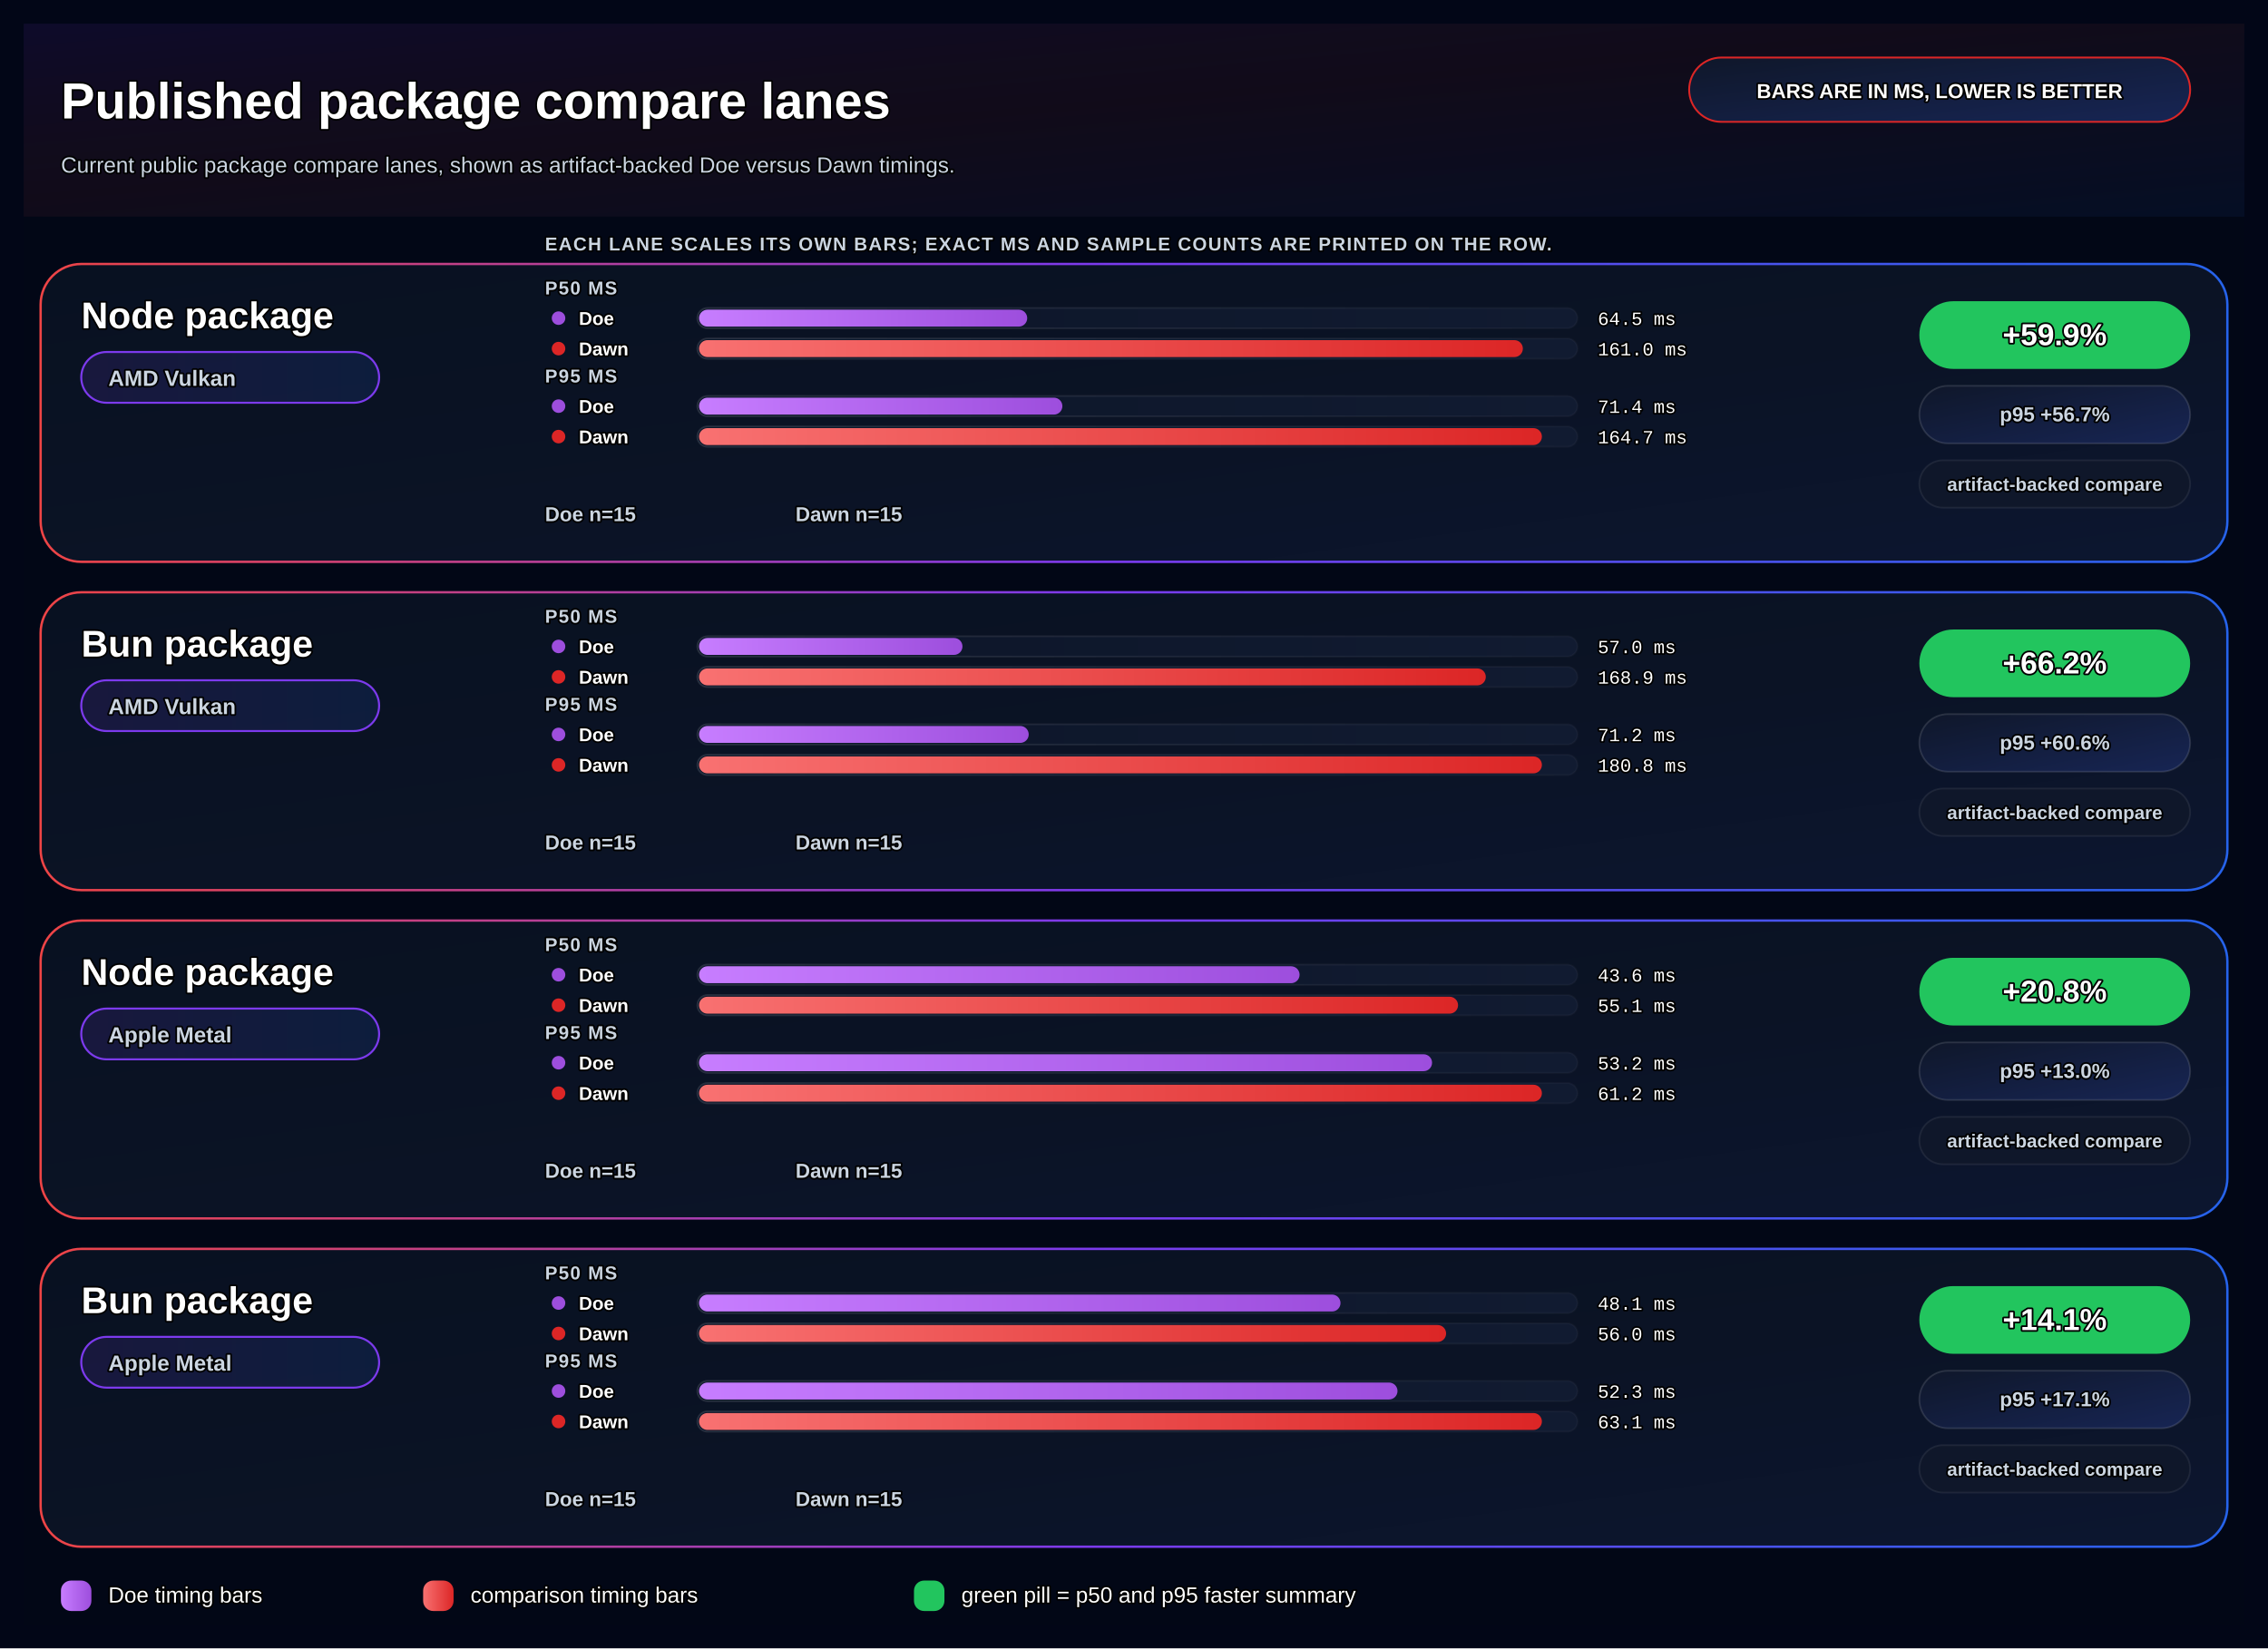
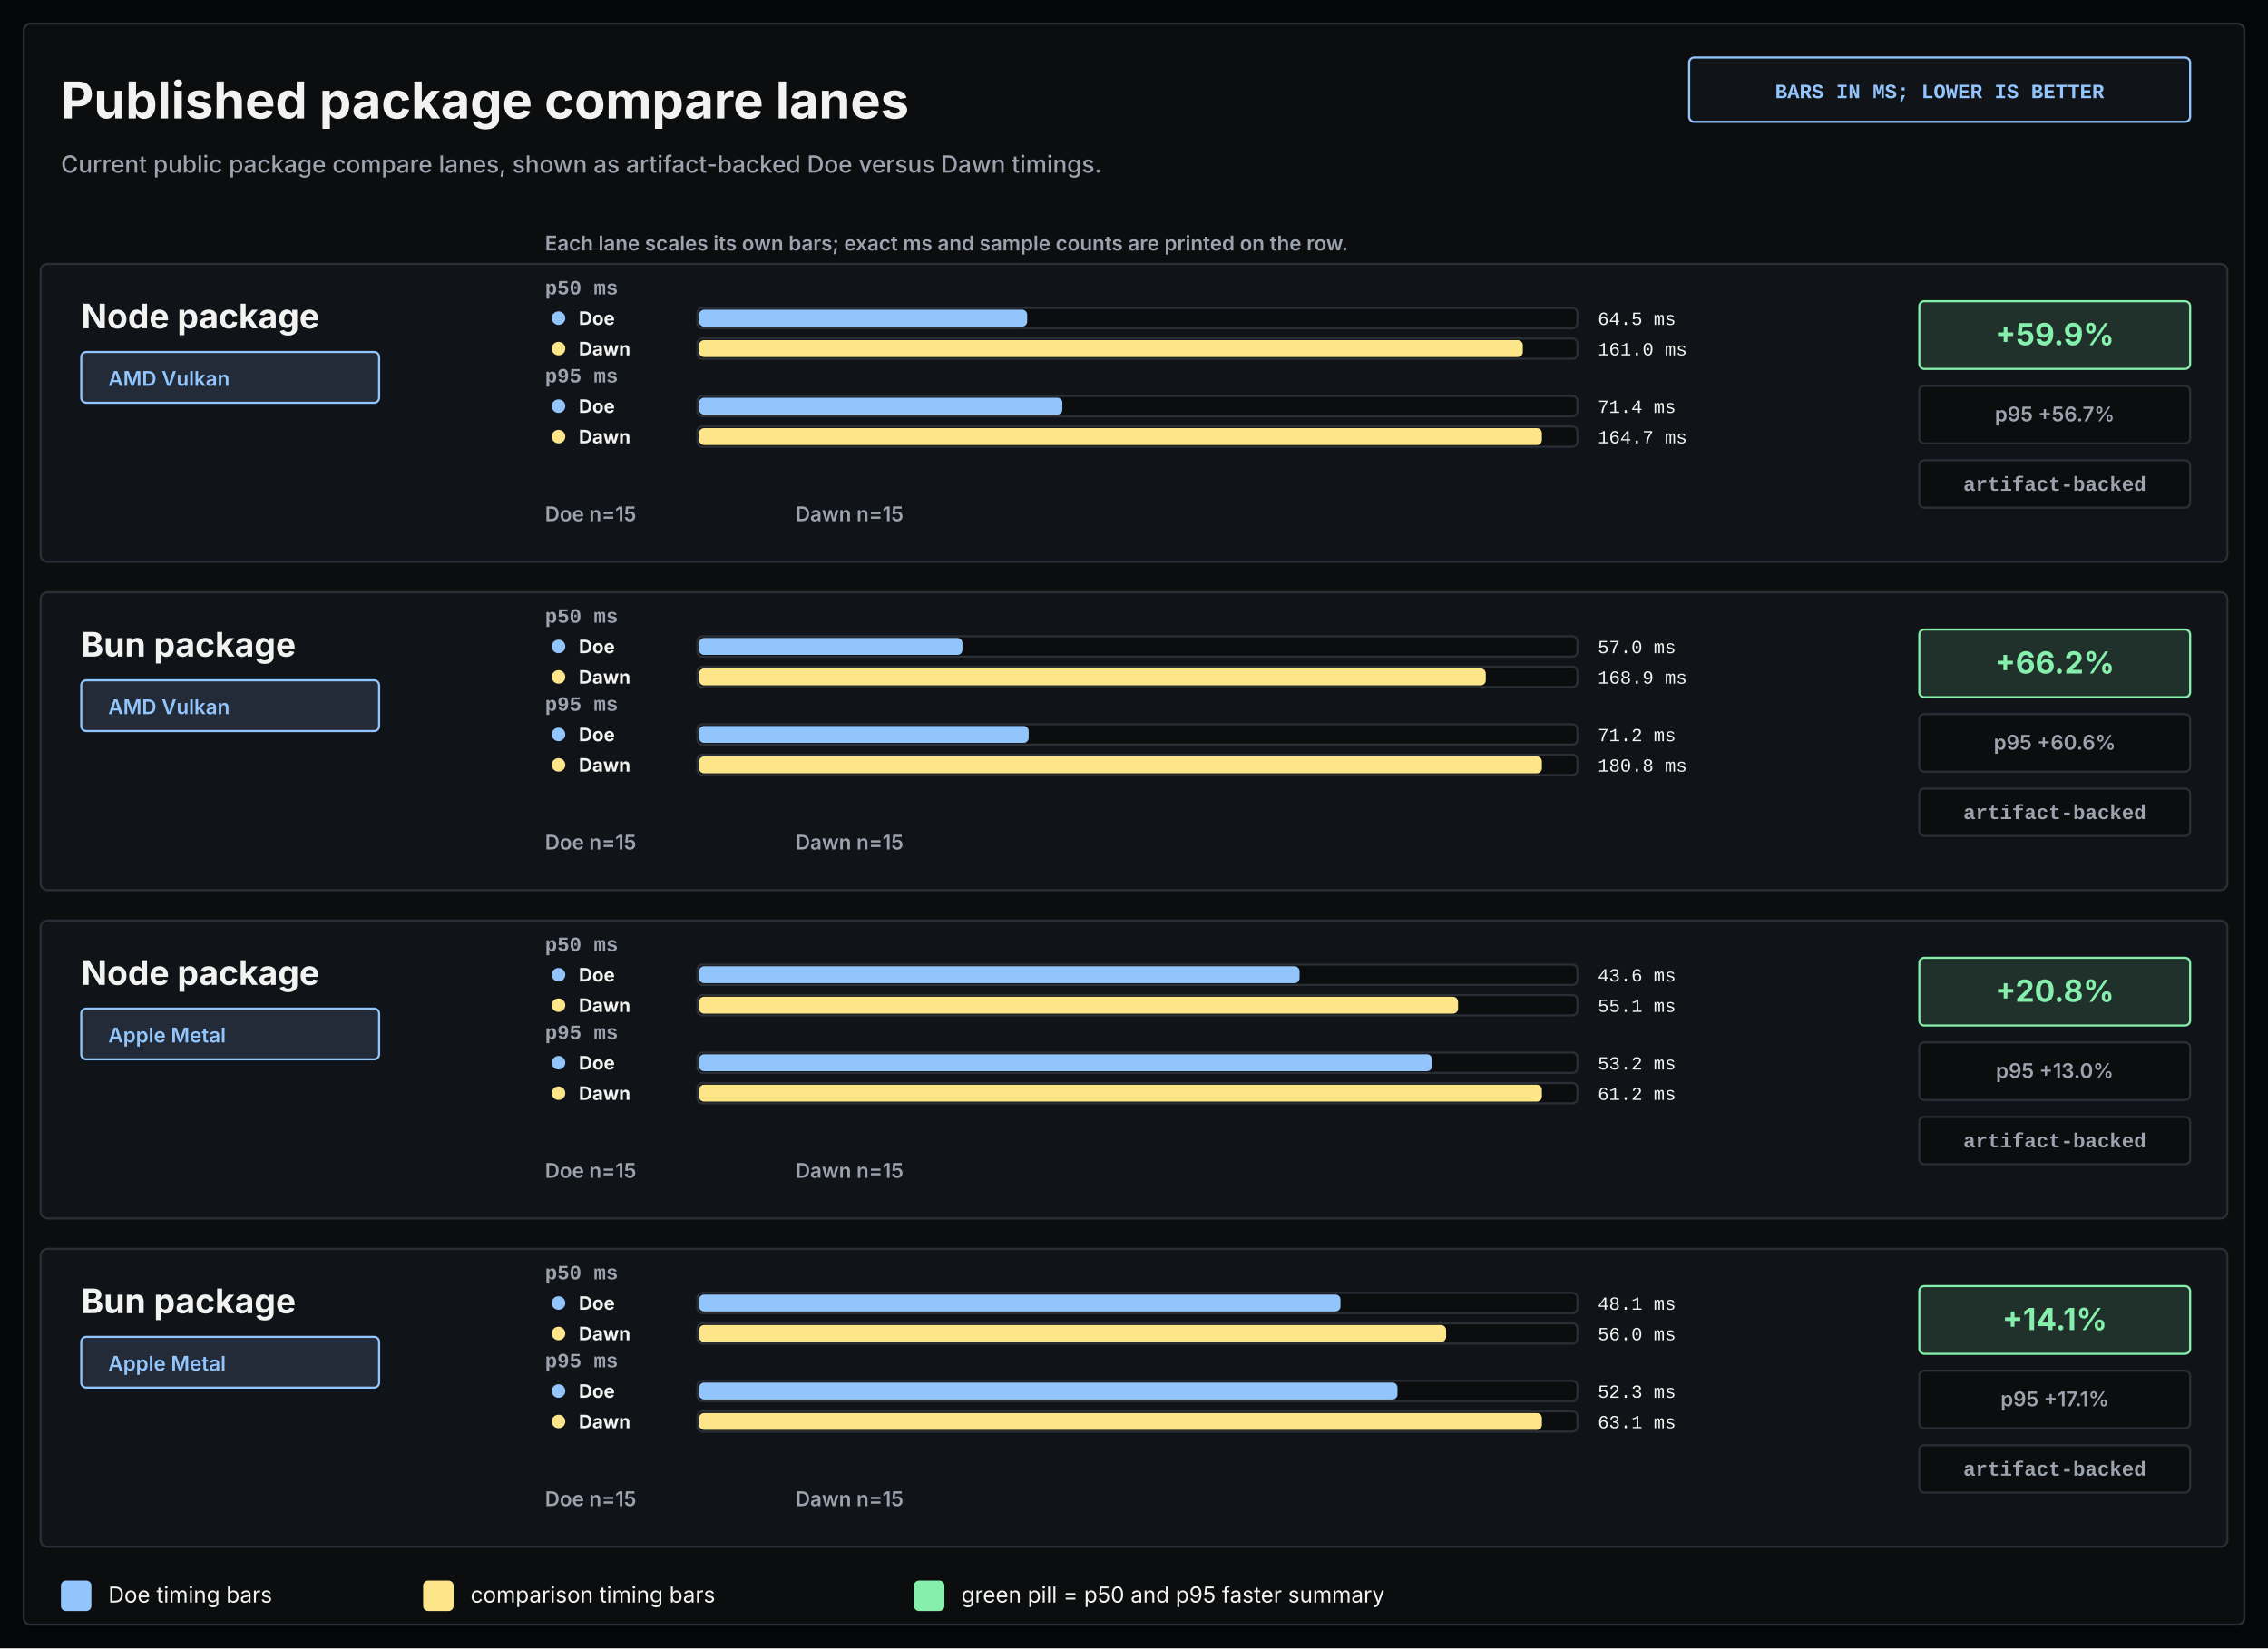
<svg xmlns="http://www.w3.org/2000/svg" width="1340" height="974" viewBox="0 0 1340 974" role="img" aria-labelledby="chart-title chart-desc">
  <defs>
    <style>
-   text { paint-order: stroke fill; stroke: #000000; stroke-width: 2px; stroke-linejoin: round; }
+   text { fill: #f2f2f0; font-family: Inter, 'Segoe UI', 'Helvetica Neue', Arial, sans-serif; letter-spacing: 0; }
+   .ev-title { font-size: 30px; font-weight: 700; }
+   .ev-subtitle { font-size: 14px; fill: #9ca3af; font-weight: 500; }
+   .ev-node-title { font-size: 20px; font-weight: 700; }
+   .ev-label { font-size: 12px; fill: #9ca3af; font-weight: 600; }
+   .ev-mono { font-family: SFMono-Regular, Menlo, Consolas, 'Liberation Mono', monospace; }
</style>
  </defs>
-   <rect x="0" y="0" width="1340" height="974" fill="#020617" />
-   <rect x="14" y="14" width="1312" height="946" fill="#020817" fill-opacity="0.50" stroke="none" />
-   <defs>
-     <linearGradient id="readme-canvas-glow" x1="0%" y1="0%" x2="100%" y2="100%">
-       <stop offset="0%" stop-color="#7c3aed18" />
-       <stop offset="45%" stop-color="#ef444410" />
-       <stop offset="100%" stop-color="#2563eb12" />
-     </linearGradient>
-     <linearGradient id="readme-panel-fill" x1="0%" y1="0%" x2="100%" y2="100%">
-       <stop offset="0%" stop-color="#081121" />
-       <stop offset="55%" stop-color="#0b1325" />
-       <stop offset="100%" stop-color="#0c1630" />
-     </linearGradient>
-     <linearGradient id="readme-panel-stroke" x1="0%" y1="0%" x2="100%" y2="0%">
-       <stop offset="0%" stop-color="#ef4444" />
-       <stop offset="48%" stop-color="#7c3aed" />
-       <stop offset="100%" stop-color="#2563eb" />
-     </linearGradient>
-     <linearGradient id="readme-track-fill" x1="0%" y1="0%" x2="100%" y2="0%">
-       <stop offset="0%" stop-color="#0c1528" />
-       <stop offset="100%" stop-color="#111b31" />
-     </linearGradient>
-     <linearGradient id="readme-track-stroke" x1="0%" y1="0%" x2="100%" y2="0%">
-       <stop offset="0%" stop-color="#ffffff1d" />
-       <stop offset="100%" stop-color="#ffffff08" />
-     </linearGradient>
-     <linearGradient id="readme-doe-grad" x1="0%" y1="0%" x2="100%" y2="0%">
-       <stop offset="0%" stop-color="#c77dff" />
-       <stop offset="100%" stop-color="#9d4edd" />
-     </linearGradient>
-     <linearGradient id="readme-incumbent-grad" x1="0%" y1="0%" x2="100%" y2="0%">
-       <stop offset="0%" stop-color="#f87171" />
-       <stop offset="100%" stop-color="#dc2626" />
-     </linearGradient>
-     <linearGradient id="readme-chip-grad" x1="0%" y1="0%" x2="100%" y2="0%">
-       <stop offset="0%" stop-color="#7c3aed22" />
-       <stop offset="100%" stop-color="#2563eb22" />
-     </linearGradient>
-     <linearGradient id="readme-pill-grad" x1="0%" y1="0%" x2="100%" y2="100%">
-       <stop offset="0%" stop-color="#0f172a" />
-       <stop offset="100%" stop-color="#172554" />
-     </linearGradient>
-   </defs>
-   <rect x="14" y="14" width="1312" height="114" fill="url(#readme-canvas-glow)" stroke="none" />
-   <text x="36" y="70" fill="#ffffff" font-family="'Segoe UI', 'Helvetica Neue', Arial, sans-serif" font-size="30" font-weight="bold" stroke="none">Published package compare lanes</text>
-   <text x="36" y="102" fill="#cbd5e1" font-family="'Segoe UI', 'Helvetica Neue', Arial, sans-serif" font-size="13" stroke="none">Current public package compare lanes, shown as artifact-backed Doe versus Dawn timings.</text>
-   <rect x="998" y="34" width="296" height="38" rx="19" fill="url(#readme-pill-grad)" stroke="#dc2626" stroke-width="1.1" />
-   <text x="1146" y="58" text-anchor="middle" fill="#ffffff" font-family="'Segoe UI', 'Helvetica Neue', Arial, sans-serif" font-size="12" font-weight="bold" stroke="none">BARS ARE IN MS, LOWER IS BETTER</text>
-   <text x="322" y="148" fill="#cbd5e1" font-family="'Segoe UI', 'Helvetica Neue', Arial, sans-serif" font-size="11" font-weight="bold" letter-spacing="0.7" stroke="none">EACH LANE SCALES ITS OWN BARS; EXACT MS AND SAMPLE COUNTS ARE PRINTED ON THE ROW.</text>
-   <rect x="24" y="156" width="1292" height="176" rx="24" fill="url(#readme-panel-fill)" stroke="url(#readme-panel-stroke)" stroke-width="1.4" />
-   <text x="48" y="194" fill="#ffffff" font-family="'Segoe UI', 'Helvetica Neue', Arial, sans-serif" font-size="22" font-weight="bold" stroke="none">Node package</text>
-   <rect x="48" y="208" width="176" height="30" rx="15" fill="url(#readme-chip-grad)" stroke="#7c3aed" stroke-width="1.2" />
-   <text x="64" y="228" fill="#cbd5e1" font-family="'Segoe UI', 'Helvetica Neue', Arial, sans-serif" font-size="13" font-weight="bold" stroke="none">AMD Vulkan</text>
-   <text x="322" y="174" fill="#cbd5e1" font-family="'Segoe UI', 'Helvetica Neue', Arial, sans-serif" font-size="11" font-weight="bold" letter-spacing="0.7" stroke="none">P50 MS</text>
-   <circle cx="330" cy="188" r="4" fill="#9d4edd" stroke="none" />
-   <text x="342" y="192" fill="#ffffff" font-family="'Segoe UI', 'Helvetica Neue', Arial, sans-serif" font-size="11" font-weight="bold" stroke="none">Doe</text>
-   <rect x="412" y="182" width="520" height="12" rx="6" fill="url(#readme-track-fill)" stroke="url(#readme-track-stroke)" stroke-width="1" />
-   <rect x="413" y="183" width="193.906" height="10" rx="5" fill="url(#readme-doe-grad)" />
-   <text x="944" y="192" fill="#ffffff" font-family="SFMono-Regular, Menlo, Consolas, 'Liberation Mono', monospace" font-size="11" stroke="none">64.5 ms</text>
-   <circle cx="330" cy="206" r="4" fill="#dc2626" stroke="none" />
-   <text x="342" y="210" fill="#ffffff" font-family="'Segoe UI', 'Helvetica Neue', Arial, sans-serif" font-size="11" font-weight="bold" stroke="none">Dawn</text>
-   <rect x="412" y="200" width="520" height="12" rx="6" fill="url(#readme-track-fill)" stroke="url(#readme-track-stroke)" stroke-width="1" />
-   <rect x="413" y="201" width="486.749" height="10" rx="5" fill="url(#readme-incumbent-grad)" />
-   <text x="944" y="210" fill="#ffffff" font-family="SFMono-Regular, Menlo, Consolas, 'Liberation Mono', monospace" font-size="11" stroke="none">161.0 ms</text>
-   <text x="322" y="226" fill="#cbd5e1" font-family="'Segoe UI', 'Helvetica Neue', Arial, sans-serif" font-size="11" font-weight="bold" letter-spacing="0.7" stroke="none">P95 MS</text>
-   <circle cx="330" cy="240" r="4" fill="#9d4edd" stroke="none" />
-   <text x="342" y="244" fill="#ffffff" font-family="'Segoe UI', 'Helvetica Neue', Arial, sans-serif" font-size="11" font-weight="bold" stroke="none">Doe</text>
-   <rect x="412" y="234" width="520" height="12" rx="6" fill="url(#readme-track-fill)" stroke="url(#readme-track-stroke)" stroke-width="1" />
-   <rect x="413" y="235" width="214.684" height="10" rx="5" fill="url(#readme-doe-grad)" />
-   <text x="944" y="244" fill="#ffffff" font-family="SFMono-Regular, Menlo, Consolas, 'Liberation Mono', monospace" font-size="11" stroke="none">71.4 ms</text>
-   <circle cx="330" cy="258" r="4" fill="#dc2626" stroke="none" />
-   <text x="342" y="262" fill="#ffffff" font-family="'Segoe UI', 'Helvetica Neue', Arial, sans-serif" font-size="11" font-weight="bold" stroke="none">Dawn</text>
-   <rect x="412" y="252" width="520" height="12" rx="6" fill="url(#readme-track-fill)" stroke="url(#readme-track-stroke)" stroke-width="1" />
-   <rect x="413" y="253" width="498" height="10" rx="5" fill="url(#readme-incumbent-grad)" />
-   <text x="944" y="262" fill="#ffffff" font-family="SFMono-Regular, Menlo, Consolas, 'Liberation Mono', monospace" font-size="11" stroke="none">164.7 ms</text>
-   <text x="322" y="308" fill="#cbd5e1" font-family="'Segoe UI', 'Helvetica Neue', Arial, sans-serif" font-size="12" font-weight="bold" stroke="none">Doe n=15</text>
-   <text x="470" y="308" fill="#cbd5e1" font-family="'Segoe UI', 'Helvetica Neue', Arial, sans-serif" font-size="12" font-weight="bold" stroke="none">Dawn n=15</text>
-   <rect x="1134" y="178" width="160" height="40" rx="20" fill="#22c55e" />
-   <text x="1214" y="204" text-anchor="middle" fill="#ffffff" font-family="'Segoe UI', 'Helvetica Neue', Arial, sans-serif" font-size="18" font-weight="bold" stroke="none">+59.9%</text>
-   <rect x="1134" y="228" width="160" height="34" rx="17" fill="url(#readme-pill-grad)" stroke="#ffffff1f" stroke-width="1" />
-   <text x="1214" y="249" text-anchor="middle" fill="#cbd5e1" font-family="'Segoe UI', 'Helvetica Neue', Arial, sans-serif" font-size="12" font-weight="bold" stroke="none">p95 +56.7%</text>
-   <rect x="1134" y="272" width="160" height="28" rx="14" fill="#0f172a" stroke="#ffffff12" stroke-width="1" />
-   <text x="1214" y="290" text-anchor="middle" fill="#cbd5e1" font-family="'Segoe UI', 'Helvetica Neue', Arial, sans-serif" font-size="11" font-weight="bold" stroke="none">artifact-backed compare</text>
-   <rect x="24" y="350" width="1292" height="176" rx="24" fill="url(#readme-panel-fill)" stroke="url(#readme-panel-stroke)" stroke-width="1.4" />
-   <text x="48" y="388" fill="#ffffff" font-family="'Segoe UI', 'Helvetica Neue', Arial, sans-serif" font-size="22" font-weight="bold" stroke="none">Bun package</text>
-   <rect x="48" y="402" width="176" height="30" rx="15" fill="url(#readme-chip-grad)" stroke="#7c3aed" stroke-width="1.2" />
-   <text x="64" y="422" fill="#cbd5e1" font-family="'Segoe UI', 'Helvetica Neue', Arial, sans-serif" font-size="13" font-weight="bold" stroke="none">AMD Vulkan</text>
-   <text x="322" y="368" fill="#cbd5e1" font-family="'Segoe UI', 'Helvetica Neue', Arial, sans-serif" font-size="11" font-weight="bold" letter-spacing="0.7" stroke="none">P50 MS</text>
-   <circle cx="330" cy="382" r="4" fill="#9d4edd" stroke="none" />
-   <text x="342" y="386" fill="#ffffff" font-family="'Segoe UI', 'Helvetica Neue', Arial, sans-serif" font-size="11" font-weight="bold" stroke="none">Doe</text>
-   <rect x="412" y="376" width="520" height="12" rx="6" fill="url(#readme-track-fill)" stroke="url(#readme-track-stroke)" stroke-width="1" />
-   <rect x="413" y="377" width="155.653" height="10" rx="5" fill="url(#readme-doe-grad)" />
-   <text x="944" y="386" fill="#ffffff" font-family="SFMono-Regular, Menlo, Consolas, 'Liberation Mono', monospace" font-size="11" stroke="none">57.0 ms</text>
-   <circle cx="330" cy="400" r="4" fill="#dc2626" stroke="none" />
-   <text x="342" y="404" fill="#ffffff" font-family="'Segoe UI', 'Helvetica Neue', Arial, sans-serif" font-size="11" font-weight="bold" stroke="none">Dawn</text>
-   <rect x="412" y="394" width="520" height="12" rx="6" fill="url(#readme-track-fill)" stroke="url(#readme-track-stroke)" stroke-width="1" />
-   <rect x="413" y="395" width="464.851" height="10" rx="5" fill="url(#readme-incumbent-grad)" />
-   <text x="944" y="404" fill="#ffffff" font-family="SFMono-Regular, Menlo, Consolas, 'Liberation Mono', monospace" font-size="11" stroke="none">168.9 ms</text>
-   <text x="322" y="420" fill="#cbd5e1" font-family="'Segoe UI', 'Helvetica Neue', Arial, sans-serif" font-size="11" font-weight="bold" letter-spacing="0.7" stroke="none">P95 MS</text>
-   <circle cx="330" cy="434" r="4" fill="#9d4edd" stroke="none" />
-   <text x="342" y="438" fill="#ffffff" font-family="'Segoe UI', 'Helvetica Neue', Arial, sans-serif" font-size="11" font-weight="bold" stroke="none">Doe</text>
-   <rect x="412" y="428" width="520" height="12" rx="6" fill="url(#readme-track-fill)" stroke="url(#readme-track-stroke)" stroke-width="1" />
-   <rect x="413" y="429" width="194.793" height="10" rx="5" fill="url(#readme-doe-grad)" />
-   <text x="944" y="438" fill="#ffffff" font-family="SFMono-Regular, Menlo, Consolas, 'Liberation Mono', monospace" font-size="11" stroke="none">71.2 ms</text>
-   <circle cx="330" cy="452" r="4" fill="#dc2626" stroke="none" />
-   <text x="342" y="456" fill="#ffffff" font-family="'Segoe UI', 'Helvetica Neue', Arial, sans-serif" font-size="11" font-weight="bold" stroke="none">Dawn</text>
-   <rect x="412" y="446" width="520" height="12" rx="6" fill="url(#readme-track-fill)" stroke="url(#readme-track-stroke)" stroke-width="1" />
-   <rect x="413" y="447" width="498" height="10" rx="5" fill="url(#readme-incumbent-grad)" />
-   <text x="944" y="456" fill="#ffffff" font-family="SFMono-Regular, Menlo, Consolas, 'Liberation Mono', monospace" font-size="11" stroke="none">180.8 ms</text>
-   <text x="322" y="502" fill="#cbd5e1" font-family="'Segoe UI', 'Helvetica Neue', Arial, sans-serif" font-size="12" font-weight="bold" stroke="none">Doe n=15</text>
-   <text x="470" y="502" fill="#cbd5e1" font-family="'Segoe UI', 'Helvetica Neue', Arial, sans-serif" font-size="12" font-weight="bold" stroke="none">Dawn n=15</text>
-   <rect x="1134" y="372" width="160" height="40" rx="20" fill="#22c55e" />
-   <text x="1214" y="398" text-anchor="middle" fill="#ffffff" font-family="'Segoe UI', 'Helvetica Neue', Arial, sans-serif" font-size="18" font-weight="bold" stroke="none">+66.2%</text>
-   <rect x="1134" y="422" width="160" height="34" rx="17" fill="url(#readme-pill-grad)" stroke="#ffffff1f" stroke-width="1" />
-   <text x="1214" y="443" text-anchor="middle" fill="#cbd5e1" font-family="'Segoe UI', 'Helvetica Neue', Arial, sans-serif" font-size="12" font-weight="bold" stroke="none">p95 +60.6%</text>
-   <rect x="1134" y="466" width="160" height="28" rx="14" fill="#0f172a" stroke="#ffffff12" stroke-width="1" />
-   <text x="1214" y="484" text-anchor="middle" fill="#cbd5e1" font-family="'Segoe UI', 'Helvetica Neue', Arial, sans-serif" font-size="11" font-weight="bold" stroke="none">artifact-backed compare</text>
-   <rect x="24" y="544" width="1292" height="176" rx="24" fill="url(#readme-panel-fill)" stroke="url(#readme-panel-stroke)" stroke-width="1.4" />
-   <text x="48" y="582" fill="#ffffff" font-family="'Segoe UI', 'Helvetica Neue', Arial, sans-serif" font-size="22" font-weight="bold" stroke="none">Node package</text>
-   <rect x="48" y="596" width="176" height="30" rx="15" fill="url(#readme-chip-grad)" stroke="#7c3aed" stroke-width="1.2" />
-   <text x="64" y="616" fill="#cbd5e1" font-family="'Segoe UI', 'Helvetica Neue', Arial, sans-serif" font-size="13" font-weight="bold" stroke="none">Apple Metal</text>
-   <text x="322" y="562" fill="#cbd5e1" font-family="'Segoe UI', 'Helvetica Neue', Arial, sans-serif" font-size="11" font-weight="bold" letter-spacing="0.7" stroke="none">P50 MS</text>
-   <circle cx="330" cy="576" r="4" fill="#9d4edd" stroke="none" />
-   <text x="342" y="580" fill="#ffffff" font-family="'Segoe UI', 'Helvetica Neue', Arial, sans-serif" font-size="11" font-weight="bold" stroke="none">Doe</text>
-   <rect x="412" y="570" width="520" height="12" rx="6" fill="url(#readme-track-fill)" stroke="url(#readme-track-stroke)" stroke-width="1" />
-   <rect x="413" y="571" width="354.825" height="10" rx="5" fill="url(#readme-doe-grad)" />
-   <text x="944" y="580" fill="#ffffff" font-family="SFMono-Regular, Menlo, Consolas, 'Liberation Mono', monospace" font-size="11" stroke="none">43.6 ms</text>
-   <circle cx="330" cy="594" r="4" fill="#dc2626" stroke="none" />
-   <text x="342" y="598" fill="#ffffff" font-family="'Segoe UI', 'Helvetica Neue', Arial, sans-serif" font-size="11" font-weight="bold" stroke="none">Dawn</text>
-   <rect x="412" y="588" width="520" height="12" rx="6" fill="url(#readme-track-fill)" stroke="url(#readme-track-stroke)" stroke-width="1" />
-   <rect x="413" y="589" width="448.466" height="10" rx="5" fill="url(#readme-incumbent-grad)" />
-   <text x="944" y="598" fill="#ffffff" font-family="SFMono-Regular, Menlo, Consolas, 'Liberation Mono', monospace" font-size="11" stroke="none">55.1 ms</text>
-   <text x="322" y="614" fill="#cbd5e1" font-family="'Segoe UI', 'Helvetica Neue', Arial, sans-serif" font-size="11" font-weight="bold" letter-spacing="0.7" stroke="none">P95 MS</text>
-   <circle cx="330" cy="628" r="4" fill="#9d4edd" stroke="none" />
-   <text x="342" y="632" fill="#ffffff" font-family="'Segoe UI', 'Helvetica Neue', Arial, sans-serif" font-size="11" font-weight="bold" stroke="none">Doe</text>
-   <rect x="412" y="622" width="520" height="12" rx="6" fill="url(#readme-track-fill)" stroke="url(#readme-track-stroke)" stroke-width="1" />
-   <rect x="413" y="623" width="433.108" height="10" rx="5" fill="url(#readme-doe-grad)" />
-   <text x="944" y="632" fill="#ffffff" font-family="SFMono-Regular, Menlo, Consolas, 'Liberation Mono', monospace" font-size="11" stroke="none">53.2 ms</text>
-   <circle cx="330" cy="646" r="4" fill="#dc2626" stroke="none" />
-   <text x="342" y="650" fill="#ffffff" font-family="'Segoe UI', 'Helvetica Neue', Arial, sans-serif" font-size="11" font-weight="bold" stroke="none">Dawn</text>
-   <rect x="412" y="640" width="520" height="12" rx="6" fill="url(#readme-track-fill)" stroke="url(#readme-track-stroke)" stroke-width="1" />
-   <rect x="413" y="641" width="498" height="10" rx="5" fill="url(#readme-incumbent-grad)" />
-   <text x="944" y="650" fill="#ffffff" font-family="SFMono-Regular, Menlo, Consolas, 'Liberation Mono', monospace" font-size="11" stroke="none">61.2 ms</text>
-   <text x="322" y="696" fill="#cbd5e1" font-family="'Segoe UI', 'Helvetica Neue', Arial, sans-serif" font-size="12" font-weight="bold" stroke="none">Doe n=15</text>
-   <text x="470" y="696" fill="#cbd5e1" font-family="'Segoe UI', 'Helvetica Neue', Arial, sans-serif" font-size="12" font-weight="bold" stroke="none">Dawn n=15</text>
-   <rect x="1134" y="566" width="160" height="40" rx="20" fill="#22c55e" />
-   <text x="1214" y="592" text-anchor="middle" fill="#ffffff" font-family="'Segoe UI', 'Helvetica Neue', Arial, sans-serif" font-size="18" font-weight="bold" stroke="none">+20.8%</text>
-   <rect x="1134" y="616" width="160" height="34" rx="17" fill="url(#readme-pill-grad)" stroke="#ffffff1f" stroke-width="1" />
-   <text x="1214" y="637" text-anchor="middle" fill="#cbd5e1" font-family="'Segoe UI', 'Helvetica Neue', Arial, sans-serif" font-size="12" font-weight="bold" stroke="none">p95 +13.0%</text>
-   <rect x="1134" y="660" width="160" height="28" rx="14" fill="#0f172a" stroke="#ffffff12" stroke-width="1" />
-   <text x="1214" y="678" text-anchor="middle" fill="#cbd5e1" font-family="'Segoe UI', 'Helvetica Neue', Arial, sans-serif" font-size="11" font-weight="bold" stroke="none">artifact-backed compare</text>
-   <rect x="24" y="738" width="1292" height="176" rx="24" fill="url(#readme-panel-fill)" stroke="url(#readme-panel-stroke)" stroke-width="1.4" />
-   <text x="48" y="776" fill="#ffffff" font-family="'Segoe UI', 'Helvetica Neue', Arial, sans-serif" font-size="22" font-weight="bold" stroke="none">Bun package</text>
-   <rect x="48" y="790" width="176" height="30" rx="15" fill="url(#readme-chip-grad)" stroke="#7c3aed" stroke-width="1.2" />
-   <text x="64" y="810" fill="#cbd5e1" font-family="'Segoe UI', 'Helvetica Neue', Arial, sans-serif" font-size="13" font-weight="bold" stroke="none">Apple Metal</text>
-   <text x="322" y="756" fill="#cbd5e1" font-family="'Segoe UI', 'Helvetica Neue', Arial, sans-serif" font-size="11" font-weight="bold" letter-spacing="0.7" stroke="none">P50 MS</text>
-   <circle cx="330" cy="770" r="4" fill="#9d4edd" stroke="none" />
-   <text x="342" y="774" fill="#ffffff" font-family="'Segoe UI', 'Helvetica Neue', Arial, sans-serif" font-size="11" font-weight="bold" stroke="none">Doe</text>
-   <rect x="412" y="764" width="520" height="12" rx="6" fill="url(#readme-track-fill)" stroke="url(#readme-track-stroke)" stroke-width="1" />
-   <rect x="413" y="765" width="379.004" height="10" rx="5" fill="url(#readme-doe-grad)" />
-   <text x="944" y="774" fill="#ffffff" font-family="SFMono-Regular, Menlo, Consolas, 'Liberation Mono', monospace" font-size="11" stroke="none">48.1 ms</text>
-   <circle cx="330" cy="788" r="4" fill="#dc2626" stroke="none" />
-   <text x="342" y="792" fill="#ffffff" font-family="'Segoe UI', 'Helvetica Neue', Arial, sans-serif" font-size="11" font-weight="bold" stroke="none">Dawn</text>
-   <rect x="412" y="782" width="520" height="12" rx="6" fill="url(#readme-track-fill)" stroke="url(#readme-track-stroke)" stroke-width="1" />
-   <rect x="413" y="783" width="441.403" height="10" rx="5" fill="url(#readme-incumbent-grad)" />
-   <text x="944" y="792" fill="#ffffff" font-family="SFMono-Regular, Menlo, Consolas, 'Liberation Mono', monospace" font-size="11" stroke="none">56.0 ms</text>
-   <text x="322" y="808" fill="#cbd5e1" font-family="'Segoe UI', 'Helvetica Neue', Arial, sans-serif" font-size="11" font-weight="bold" letter-spacing="0.7" stroke="none">P95 MS</text>
-   <circle cx="330" cy="822" r="4" fill="#9d4edd" stroke="none" />
-   <text x="342" y="826" fill="#ffffff" font-family="'Segoe UI', 'Helvetica Neue', Arial, sans-serif" font-size="11" font-weight="bold" stroke="none">Doe</text>
-   <rect x="412" y="816" width="520" height="12" rx="6" fill="url(#readme-track-fill)" stroke="url(#readme-track-stroke)" stroke-width="1" />
-   <rect x="413" y="817" width="412.687" height="10" rx="5" fill="url(#readme-doe-grad)" />
-   <text x="944" y="826" fill="#ffffff" font-family="SFMono-Regular, Menlo, Consolas, 'Liberation Mono', monospace" font-size="11" stroke="none">52.3 ms</text>
-   <circle cx="330" cy="840" r="4" fill="#dc2626" stroke="none" />
-   <text x="342" y="844" fill="#ffffff" font-family="'Segoe UI', 'Helvetica Neue', Arial, sans-serif" font-size="11" font-weight="bold" stroke="none">Dawn</text>
-   <rect x="412" y="834" width="520" height="12" rx="6" fill="url(#readme-track-fill)" stroke="url(#readme-track-stroke)" stroke-width="1" />
-   <rect x="413" y="835" width="498" height="10" rx="5" fill="url(#readme-incumbent-grad)" />
-   <text x="944" y="844" fill="#ffffff" font-family="SFMono-Regular, Menlo, Consolas, 'Liberation Mono', monospace" font-size="11" stroke="none">63.1 ms</text>
-   <text x="322" y="890" fill="#cbd5e1" font-family="'Segoe UI', 'Helvetica Neue', Arial, sans-serif" font-size="12" font-weight="bold" stroke="none">Doe n=15</text>
-   <text x="470" y="890" fill="#cbd5e1" font-family="'Segoe UI', 'Helvetica Neue', Arial, sans-serif" font-size="12" font-weight="bold" stroke="none">Dawn n=15</text>
-   <rect x="1134" y="760" width="160" height="40" rx="20" fill="#22c55e" />
-   <text x="1214" y="786" text-anchor="middle" fill="#ffffff" font-family="'Segoe UI', 'Helvetica Neue', Arial, sans-serif" font-size="18" font-weight="bold" stroke="none">+14.1%</text>
-   <rect x="1134" y="810" width="160" height="34" rx="17" fill="url(#readme-pill-grad)" stroke="#ffffff1f" stroke-width="1" />
-   <text x="1214" y="831" text-anchor="middle" fill="#cbd5e1" font-family="'Segoe UI', 'Helvetica Neue', Arial, sans-serif" font-size="12" font-weight="bold" stroke="none">p95 +17.1%</text>
-   <rect x="1134" y="854" width="160" height="28" rx="14" fill="#0f172a" stroke="#ffffff12" stroke-width="1" />
-   <text x="1214" y="872" text-anchor="middle" fill="#cbd5e1" font-family="'Segoe UI', 'Helvetica Neue', Arial, sans-serif" font-size="11" font-weight="bold" stroke="none">artifact-backed compare</text>
-   <rect x="36" y="934" width="18" height="18" rx="6" fill="url(#readme-doe-grad)" />
-   <text x="64" y="947" fill="#ffffff" font-family="'Segoe UI', 'Helvetica Neue', Arial, sans-serif" font-size="13" stroke="none">Doe timing bars</text>
-   <rect x="250" y="934" width="18" height="18" rx="6" fill="url(#readme-incumbent-grad)" />
-   <text x="278" y="947" fill="#ffffff" font-family="'Segoe UI', 'Helvetica Neue', Arial, sans-serif" font-size="13" stroke="none">comparison timing bars</text>
-   <rect x="540" y="934" width="18" height="18" rx="6" fill="#22c55e" />
-   <text x="568" y="947" fill="#ffffff" font-family="'Segoe UI', 'Helvetica Neue', Arial, sans-serif" font-size="13" stroke="none">green pill = p50 and p95 faster summary</text>
+   <rect x="0" y="0" width="1340" height="974" fill="#050607" />
+   <rect x="14" y="14" width="1312" height="946" rx="4" fill="#0b0d0f" stroke="#2a2f35" stroke-width="1.25" />
+   <text x="36" y="70" class="ev-title">Published package compare lanes</text>
+   <text x="36" y="102" class="ev-subtitle">Current public package compare lanes, shown as artifact-backed Doe versus Dawn timings.</text>
+   <rect x="998" y="34" width="296" height="38" rx="3" fill="#101317" stroke="#93c5fd" stroke-width="1.25" />
+   <text x="1146" y="58" text-anchor="middle" class="ev-label ev-mono" style="fill:#93c5fd">BARS IN MS; LOWER IS BETTER</text>
+   <text x="322" y="148" class="ev-label">Each lane scales its own bars; exact ms and sample counts are printed on the row.</text>
+   <rect x="24" y="156" width="1292" height="176" rx="4" fill="#101317" stroke="#2a2f35" stroke-width="1.25" />
+   <text x="48" y="194" class="ev-node-title">Node package</text>
+   <rect x="48" y="208" width="176" height="30" rx="3" fill="#93c5fd" fill-opacity="0.14" stroke="#93c5fd" stroke-width="1.25" />
+   <text x="64" y="228" class="ev-label" style="fill:#93c5fd">AMD Vulkan</text>
+   <text x="322" y="174" class="ev-label ev-mono">p50 ms</text>
+   <circle cx="330" cy="188" r="4" fill="#93c5fd" />
+   <text x="342" y="192" font-size="11" font-weight="700">Doe</text>
+   <rect x="412" y="182" width="520" height="12" rx="3" fill="#0b0d0f" stroke="#2a2f35" stroke-width="1.25" />
+   <rect x="413" y="183" width="193.906" height="10" rx="3" fill="#93c5fd" />
+   <text x="944" y="192" class="ev-mono" font-size="11">64.5 ms</text>
+   <circle cx="330" cy="206" r="4" fill="#fde68a" />
+   <text x="342" y="210" font-size="11" font-weight="700">Dawn</text>
+   <rect x="412" y="200" width="520" height="12" rx="3" fill="#0b0d0f" stroke="#2a2f35" stroke-width="1.25" />
+   <rect x="413" y="201" width="486.749" height="10" rx="3" fill="#fde68a" />
+   <text x="944" y="210" class="ev-mono" font-size="11">161.0 ms</text>
+   <text x="322" y="226" class="ev-label ev-mono">p95 ms</text>
+   <circle cx="330" cy="240" r="4" fill="#93c5fd" />
+   <text x="342" y="244" font-size="11" font-weight="700">Doe</text>
+   <rect x="412" y="234" width="520" height="12" rx="3" fill="#0b0d0f" stroke="#2a2f35" stroke-width="1.25" />
+   <rect x="413" y="235" width="214.684" height="10" rx="3" fill="#93c5fd" />
+   <text x="944" y="244" class="ev-mono" font-size="11">71.4 ms</text>
+   <circle cx="330" cy="258" r="4" fill="#fde68a" />
+   <text x="342" y="262" font-size="11" font-weight="700">Dawn</text>
+   <rect x="412" y="252" width="520" height="12" rx="3" fill="#0b0d0f" stroke="#2a2f35" stroke-width="1.25" />
+   <rect x="413" y="253" width="498" height="10" rx="3" fill="#fde68a" />
+   <text x="944" y="262" class="ev-mono" font-size="11">164.7 ms</text>
+   <text x="322" y="308" class="ev-label">Doe n=15</text>
+   <text x="470" y="308" class="ev-label">Dawn n=15</text>
+   <rect x="1134" y="178" width="160" height="40" rx="3" fill="#86efac" fill-opacity="0.14" stroke="#86efac" stroke-width="1.25" />
+   <text x="1214" y="204" text-anchor="middle" font-size="18" font-weight="700" style="fill:#86efac">+59.9%</text>
+   <rect x="1134" y="228" width="160" height="34" rx="3" fill="#0b0d0f" stroke="#2a2f35" stroke-width="1.25" />
+   <text x="1214" y="249" text-anchor="middle" class="ev-label">p95 +56.7%</text>
+   <rect x="1134" y="272" width="160" height="28" rx="3" fill="#0b0d0f" stroke="#2a2f35" stroke-width="1.25" />
+   <text x="1214" y="290" text-anchor="middle" class="ev-label ev-mono">artifact-backed</text>
+   <rect x="24" y="350" width="1292" height="176" rx="4" fill="#101317" stroke="#2a2f35" stroke-width="1.25" />
+   <text x="48" y="388" class="ev-node-title">Bun package</text>
+   <rect x="48" y="402" width="176" height="30" rx="3" fill="#93c5fd" fill-opacity="0.14" stroke="#93c5fd" stroke-width="1.25" />
+   <text x="64" y="422" class="ev-label" style="fill:#93c5fd">AMD Vulkan</text>
+   <text x="322" y="368" class="ev-label ev-mono">p50 ms</text>
+   <circle cx="330" cy="382" r="4" fill="#93c5fd" />
+   <text x="342" y="386" font-size="11" font-weight="700">Doe</text>
+   <rect x="412" y="376" width="520" height="12" rx="3" fill="#0b0d0f" stroke="#2a2f35" stroke-width="1.25" />
+   <rect x="413" y="377" width="155.653" height="10" rx="3" fill="#93c5fd" />
+   <text x="944" y="386" class="ev-mono" font-size="11">57.0 ms</text>
+   <circle cx="330" cy="400" r="4" fill="#fde68a" />
+   <text x="342" y="404" font-size="11" font-weight="700">Dawn</text>
+   <rect x="412" y="394" width="520" height="12" rx="3" fill="#0b0d0f" stroke="#2a2f35" stroke-width="1.25" />
+   <rect x="413" y="395" width="464.851" height="10" rx="3" fill="#fde68a" />
+   <text x="944" y="404" class="ev-mono" font-size="11">168.9 ms</text>
+   <text x="322" y="420" class="ev-label ev-mono">p95 ms</text>
+   <circle cx="330" cy="434" r="4" fill="#93c5fd" />
+   <text x="342" y="438" font-size="11" font-weight="700">Doe</text>
+   <rect x="412" y="428" width="520" height="12" rx="3" fill="#0b0d0f" stroke="#2a2f35" stroke-width="1.25" />
+   <rect x="413" y="429" width="194.793" height="10" rx="3" fill="#93c5fd" />
+   <text x="944" y="438" class="ev-mono" font-size="11">71.2 ms</text>
+   <circle cx="330" cy="452" r="4" fill="#fde68a" />
+   <text x="342" y="456" font-size="11" font-weight="700">Dawn</text>
+   <rect x="412" y="446" width="520" height="12" rx="3" fill="#0b0d0f" stroke="#2a2f35" stroke-width="1.25" />
+   <rect x="413" y="447" width="498" height="10" rx="3" fill="#fde68a" />
+   <text x="944" y="456" class="ev-mono" font-size="11">180.8 ms</text>
+   <text x="322" y="502" class="ev-label">Doe n=15</text>
+   <text x="470" y="502" class="ev-label">Dawn n=15</text>
+   <rect x="1134" y="372" width="160" height="40" rx="3" fill="#86efac" fill-opacity="0.14" stroke="#86efac" stroke-width="1.25" />
+   <text x="1214" y="398" text-anchor="middle" font-size="18" font-weight="700" style="fill:#86efac">+66.2%</text>
+   <rect x="1134" y="422" width="160" height="34" rx="3" fill="#0b0d0f" stroke="#2a2f35" stroke-width="1.25" />
+   <text x="1214" y="443" text-anchor="middle" class="ev-label">p95 +60.6%</text>
+   <rect x="1134" y="466" width="160" height="28" rx="3" fill="#0b0d0f" stroke="#2a2f35" stroke-width="1.25" />
+   <text x="1214" y="484" text-anchor="middle" class="ev-label ev-mono">artifact-backed</text>
+   <rect x="24" y="544" width="1292" height="176" rx="4" fill="#101317" stroke="#2a2f35" stroke-width="1.25" />
+   <text x="48" y="582" class="ev-node-title">Node package</text>
+   <rect x="48" y="596" width="176" height="30" rx="3" fill="#93c5fd" fill-opacity="0.14" stroke="#93c5fd" stroke-width="1.25" />
+   <text x="64" y="616" class="ev-label" style="fill:#93c5fd">Apple Metal</text>
+   <text x="322" y="562" class="ev-label ev-mono">p50 ms</text>
+   <circle cx="330" cy="576" r="4" fill="#93c5fd" />
+   <text x="342" y="580" font-size="11" font-weight="700">Doe</text>
+   <rect x="412" y="570" width="520" height="12" rx="3" fill="#0b0d0f" stroke="#2a2f35" stroke-width="1.25" />
+   <rect x="413" y="571" width="354.825" height="10" rx="3" fill="#93c5fd" />
+   <text x="944" y="580" class="ev-mono" font-size="11">43.6 ms</text>
+   <circle cx="330" cy="594" r="4" fill="#fde68a" />
+   <text x="342" y="598" font-size="11" font-weight="700">Dawn</text>
+   <rect x="412" y="588" width="520" height="12" rx="3" fill="#0b0d0f" stroke="#2a2f35" stroke-width="1.25" />
+   <rect x="413" y="589" width="448.466" height="10" rx="3" fill="#fde68a" />
+   <text x="944" y="598" class="ev-mono" font-size="11">55.1 ms</text>
+   <text x="322" y="614" class="ev-label ev-mono">p95 ms</text>
+   <circle cx="330" cy="628" r="4" fill="#93c5fd" />
+   <text x="342" y="632" font-size="11" font-weight="700">Doe</text>
+   <rect x="412" y="622" width="520" height="12" rx="3" fill="#0b0d0f" stroke="#2a2f35" stroke-width="1.25" />
+   <rect x="413" y="623" width="433.108" height="10" rx="3" fill="#93c5fd" />
+   <text x="944" y="632" class="ev-mono" font-size="11">53.2 ms</text>
+   <circle cx="330" cy="646" r="4" fill="#fde68a" />
+   <text x="342" y="650" font-size="11" font-weight="700">Dawn</text>
+   <rect x="412" y="640" width="520" height="12" rx="3" fill="#0b0d0f" stroke="#2a2f35" stroke-width="1.25" />
+   <rect x="413" y="641" width="498" height="10" rx="3" fill="#fde68a" />
+   <text x="944" y="650" class="ev-mono" font-size="11">61.2 ms</text>
+   <text x="322" y="696" class="ev-label">Doe n=15</text>
+   <text x="470" y="696" class="ev-label">Dawn n=15</text>
+   <rect x="1134" y="566" width="160" height="40" rx="3" fill="#86efac" fill-opacity="0.14" stroke="#86efac" stroke-width="1.25" />
+   <text x="1214" y="592" text-anchor="middle" font-size="18" font-weight="700" style="fill:#86efac">+20.8%</text>
+   <rect x="1134" y="616" width="160" height="34" rx="3" fill="#0b0d0f" stroke="#2a2f35" stroke-width="1.25" />
+   <text x="1214" y="637" text-anchor="middle" class="ev-label">p95 +13.0%</text>
+   <rect x="1134" y="660" width="160" height="28" rx="3" fill="#0b0d0f" stroke="#2a2f35" stroke-width="1.25" />
+   <text x="1214" y="678" text-anchor="middle" class="ev-label ev-mono">artifact-backed</text>
+   <rect x="24" y="738" width="1292" height="176" rx="4" fill="#101317" stroke="#2a2f35" stroke-width="1.25" />
+   <text x="48" y="776" class="ev-node-title">Bun package</text>
+   <rect x="48" y="790" width="176" height="30" rx="3" fill="#93c5fd" fill-opacity="0.14" stroke="#93c5fd" stroke-width="1.25" />
+   <text x="64" y="810" class="ev-label" style="fill:#93c5fd">Apple Metal</text>
+   <text x="322" y="756" class="ev-label ev-mono">p50 ms</text>
+   <circle cx="330" cy="770" r="4" fill="#93c5fd" />
+   <text x="342" y="774" font-size="11" font-weight="700">Doe</text>
+   <rect x="412" y="764" width="520" height="12" rx="3" fill="#0b0d0f" stroke="#2a2f35" stroke-width="1.25" />
+   <rect x="413" y="765" width="379.004" height="10" rx="3" fill="#93c5fd" />
+   <text x="944" y="774" class="ev-mono" font-size="11">48.1 ms</text>
+   <circle cx="330" cy="788" r="4" fill="#fde68a" />
+   <text x="342" y="792" font-size="11" font-weight="700">Dawn</text>
+   <rect x="412" y="782" width="520" height="12" rx="3" fill="#0b0d0f" stroke="#2a2f35" stroke-width="1.25" />
+   <rect x="413" y="783" width="441.403" height="10" rx="3" fill="#fde68a" />
+   <text x="944" y="792" class="ev-mono" font-size="11">56.0 ms</text>
+   <text x="322" y="808" class="ev-label ev-mono">p95 ms</text>
+   <circle cx="330" cy="822" r="4" fill="#93c5fd" />
+   <text x="342" y="826" font-size="11" font-weight="700">Doe</text>
+   <rect x="412" y="816" width="520" height="12" rx="3" fill="#0b0d0f" stroke="#2a2f35" stroke-width="1.25" />
+   <rect x="413" y="817" width="412.687" height="10" rx="3" fill="#93c5fd" />
+   <text x="944" y="826" class="ev-mono" font-size="11">52.3 ms</text>
+   <circle cx="330" cy="840" r="4" fill="#fde68a" />
+   <text x="342" y="844" font-size="11" font-weight="700">Dawn</text>
+   <rect x="412" y="834" width="520" height="12" rx="3" fill="#0b0d0f" stroke="#2a2f35" stroke-width="1.25" />
+   <rect x="413" y="835" width="498" height="10" rx="3" fill="#fde68a" />
+   <text x="944" y="844" class="ev-mono" font-size="11">63.1 ms</text>
+   <text x="322" y="890" class="ev-label">Doe n=15</text>
+   <text x="470" y="890" class="ev-label">Dawn n=15</text>
+   <rect x="1134" y="760" width="160" height="40" rx="3" fill="#86efac" fill-opacity="0.14" stroke="#86efac" stroke-width="1.25" />
+   <text x="1214" y="786" text-anchor="middle" font-size="18" font-weight="700" style="fill:#86efac">+14.1%</text>
+   <rect x="1134" y="810" width="160" height="34" rx="3" fill="#0b0d0f" stroke="#2a2f35" stroke-width="1.25" />
+   <text x="1214" y="831" text-anchor="middle" class="ev-label">p95 +17.1%</text>
+   <rect x="1134" y="854" width="160" height="28" rx="3" fill="#0b0d0f" stroke="#2a2f35" stroke-width="1.25" />
+   <text x="1214" y="872" text-anchor="middle" class="ev-label ev-mono">artifact-backed</text>
+   <rect x="36" y="934" width="18" height="18" rx="3" fill="#93c5fd" />
+   <text x="64" y="947" font-size="13">Doe timing bars</text>
+   <rect x="250" y="934" width="18" height="18" rx="3" fill="#fde68a" />
+   <text x="278" y="947" font-size="13">comparison timing bars</text>
+   <rect x="540" y="934" width="18" height="18" rx="3" fill="#86efac" />
+   <text x="568" y="947" font-size="13">green pill = p50 and p95 faster summary</text>
</svg>
